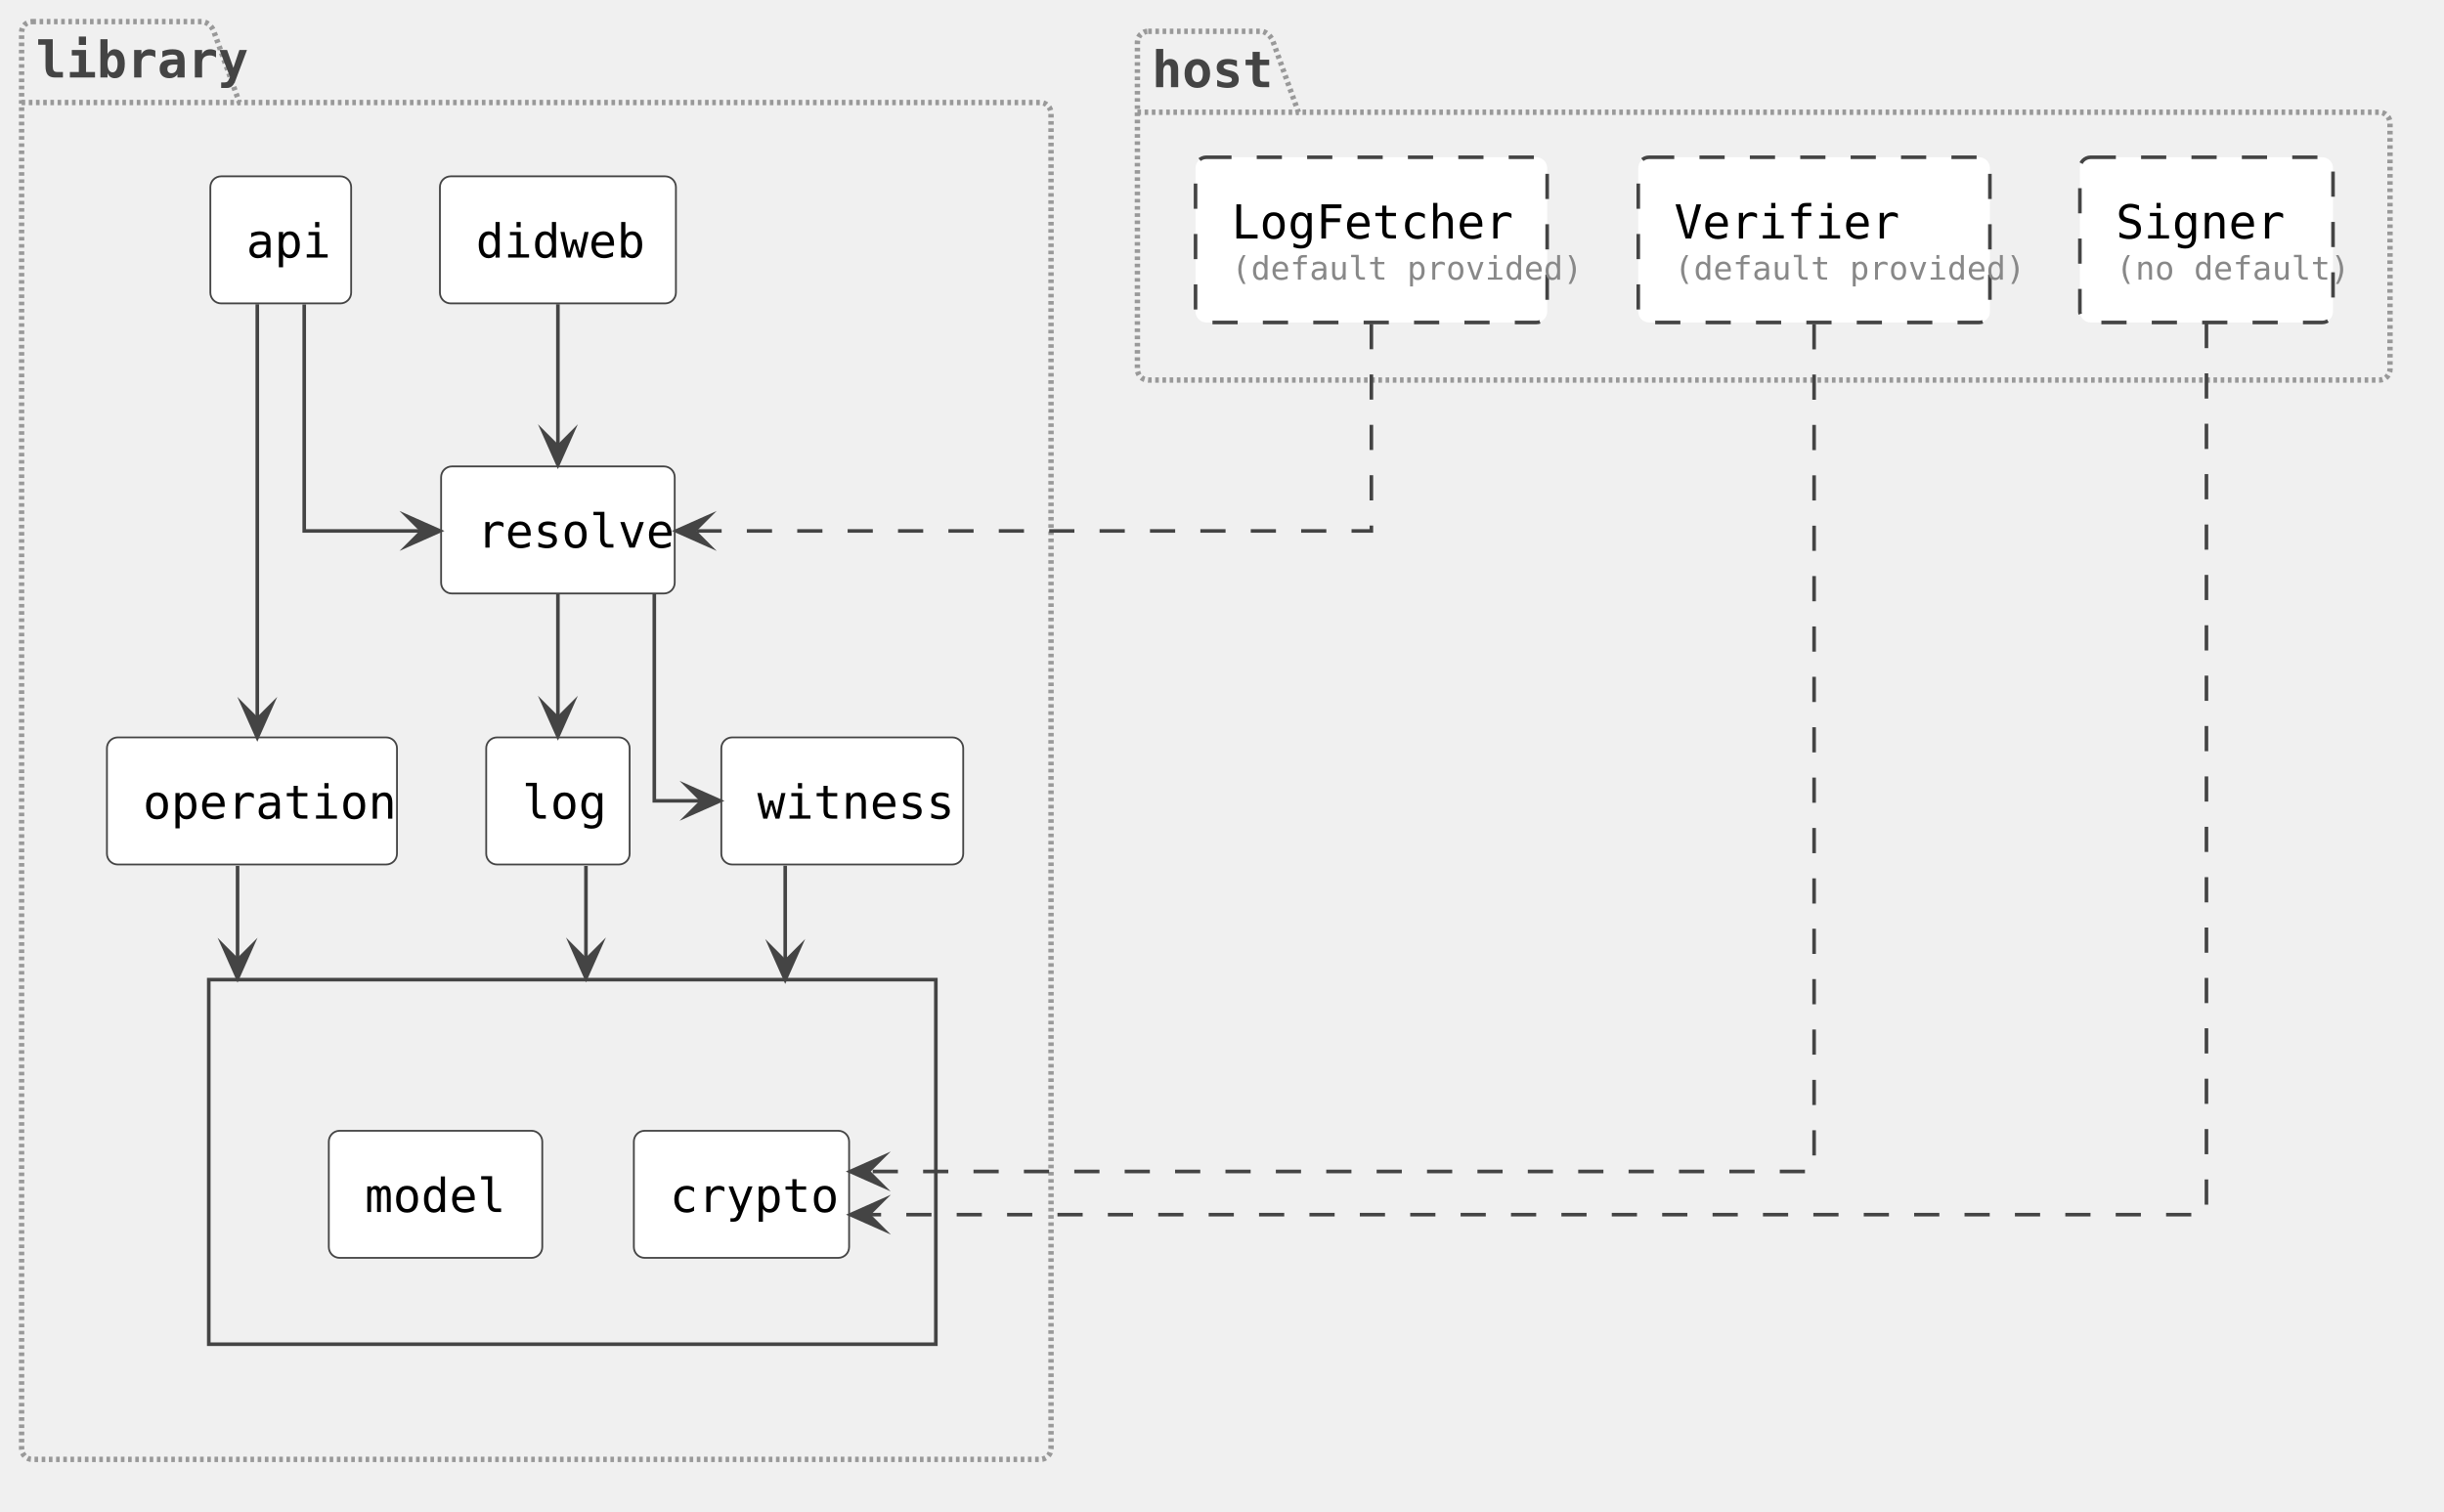
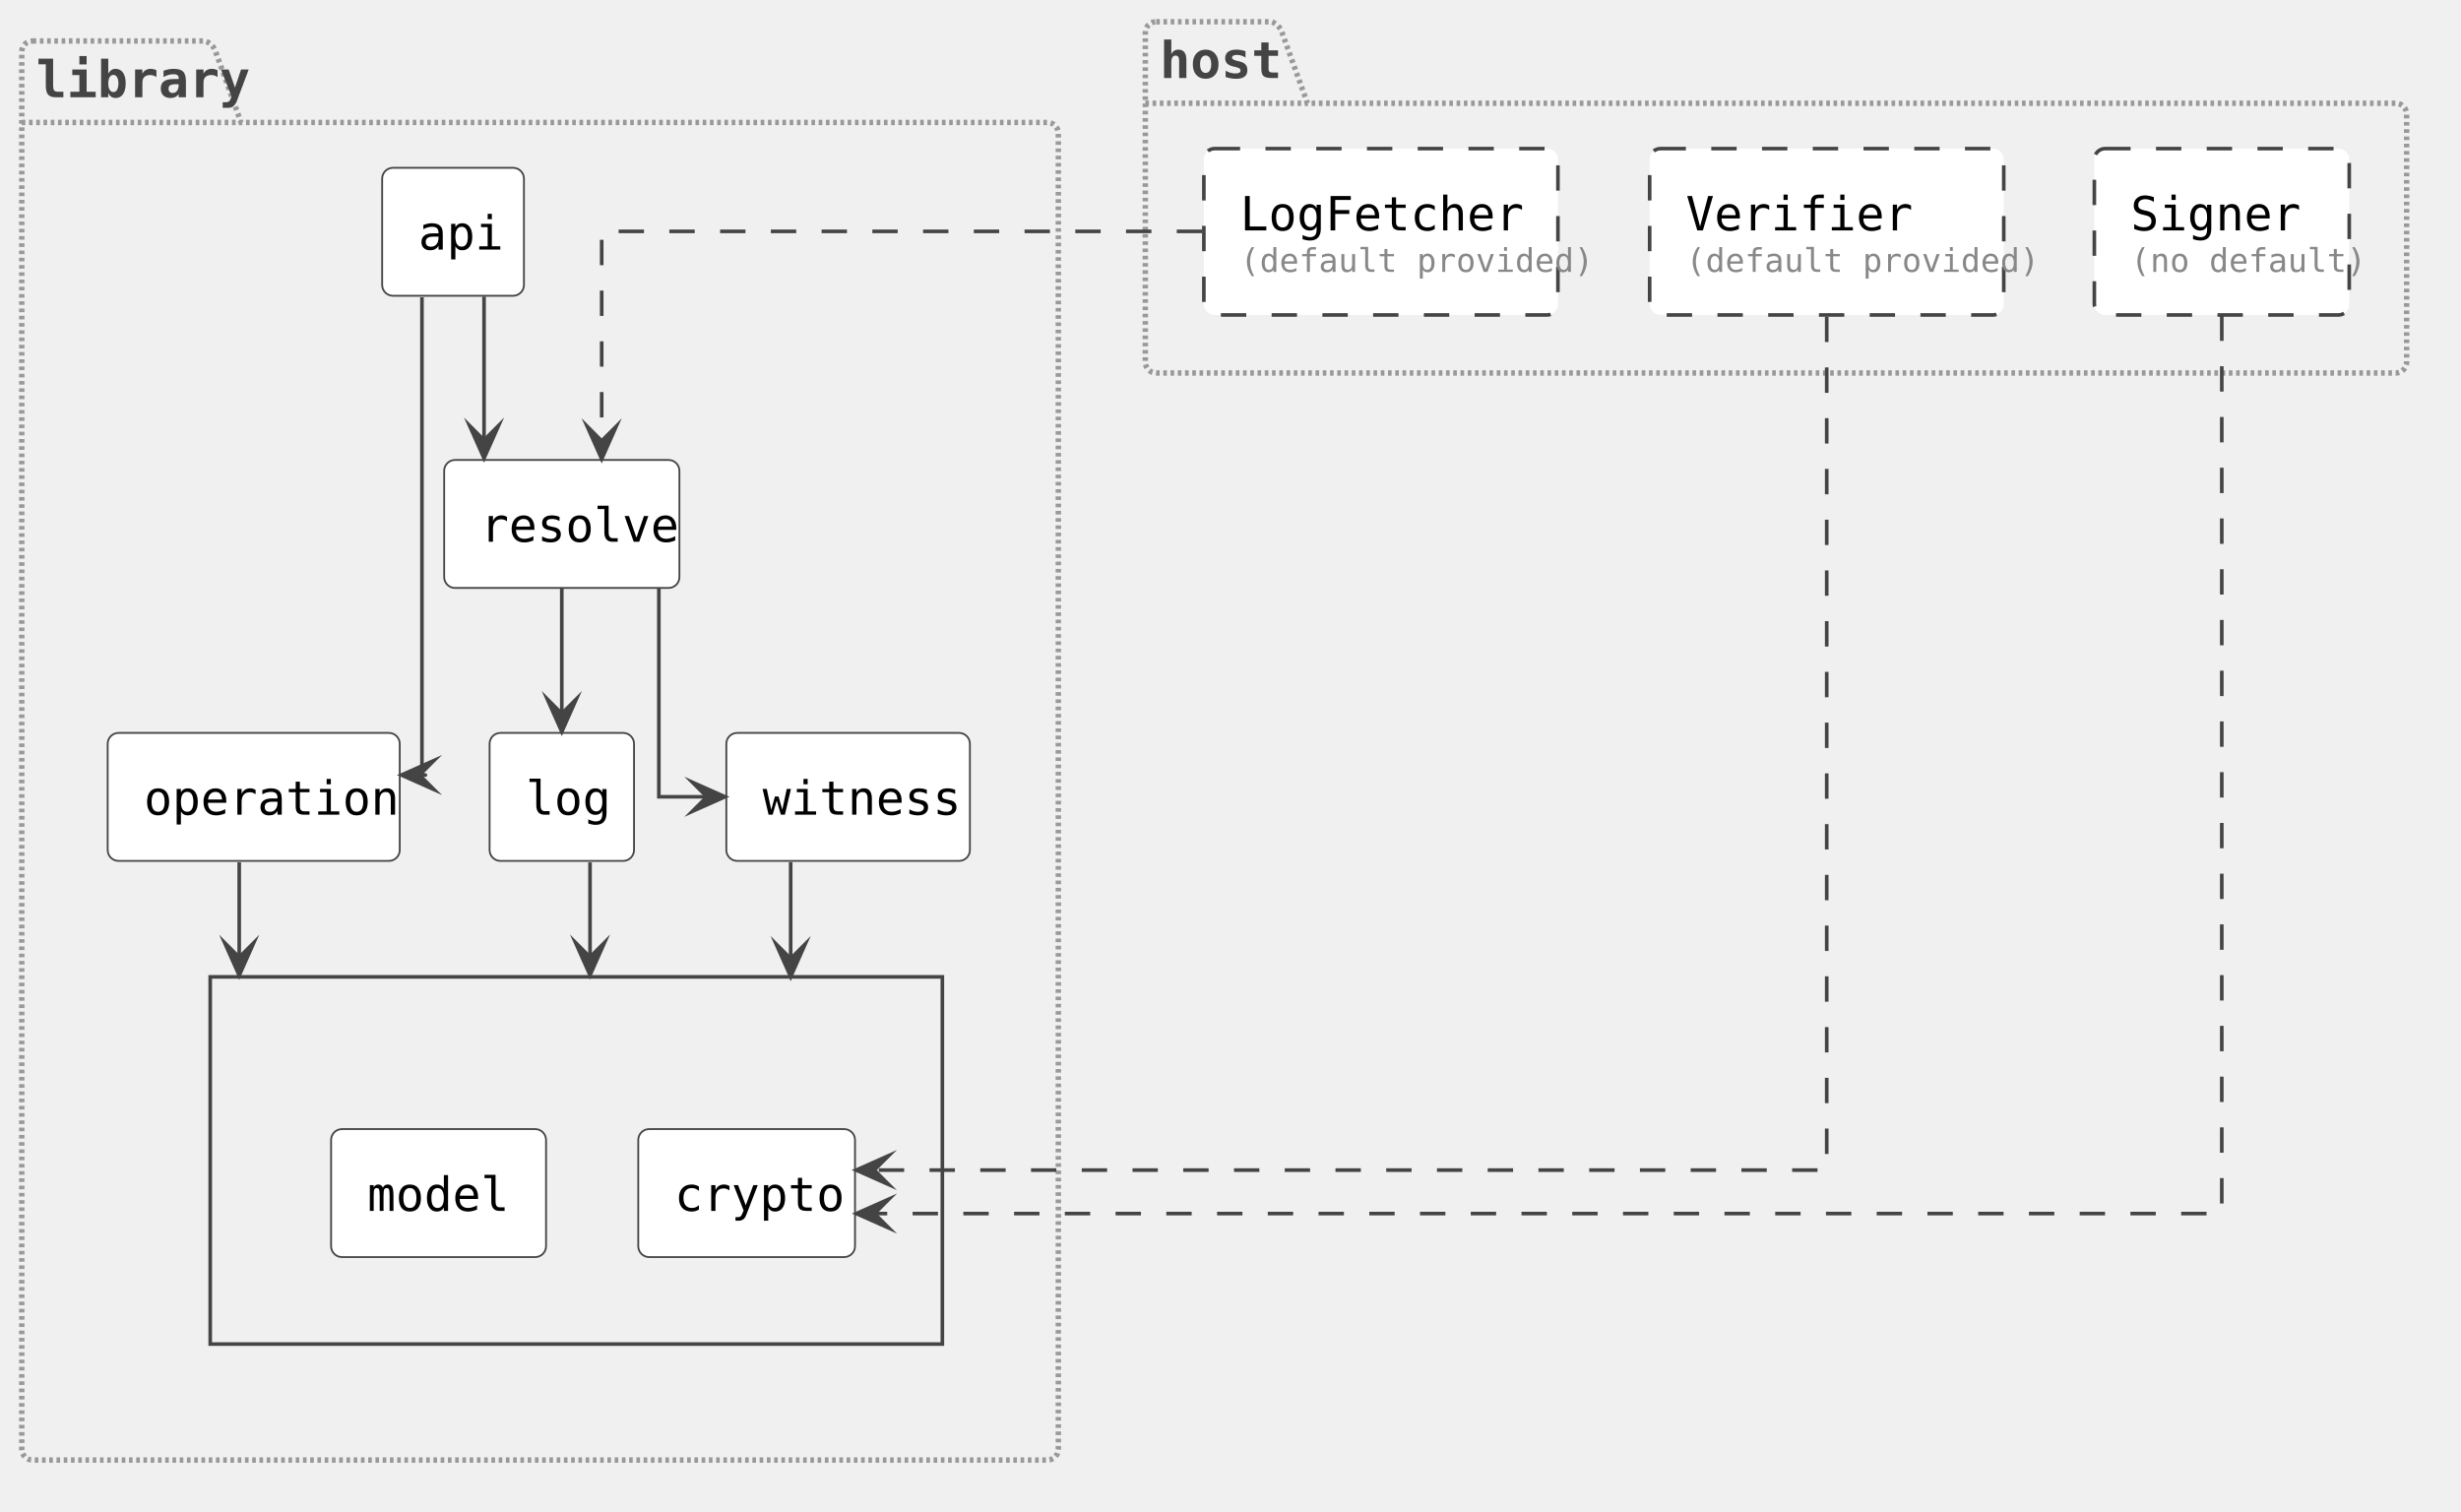
- <svg xmlns="http://www.w3.org/2000/svg" contentStyleType="text/css" data-diagram-type="DESCRIPTION" height="420px" preserveAspectRatio="none" style="width:679px;height:420px;background:#FFFFFF;" version="1.1" viewBox="0 0 679 420" width="679px" zoomAndPan="magnify">
+ <svg xmlns="http://www.w3.org/2000/svg" contentStyleType="text/css" data-diagram-type="DESCRIPTION" height="417px" preserveAspectRatio="none" style="width:679px;height:417px;background:#FFFFFF;" version="1.1" viewBox="0 0 679 417" width="679px" zoomAndPan="magnify">
  <defs />
  <g>
    <g class="cluster" data-qualified-name="library" data-source-line="41" id="ent0001">
-       <path d="M9,6 L56.503,6 A4.5,4.5 0 0 1 59.503,9 L66.503,28.488 L289,28.488 A3,3 0 0 1 292,31.488 L292,402.54 A3,3 0 0 1 289,405.54 L9,405.54 A3,3 0 0 1 6,402.54 L6,9 A3,3 0 0 1 9,6" fill="none" style="stroke:#999999;stroke-width:1.5;stroke-dasharray:1,1;" />
-       <line style="stroke:#999999;stroke-width:1.5;stroke-dasharray:1,1;" x1="6" x2="66.503" y1="28.488" y2="28.488" />
-       <text fill="#444444" font-family="'DejaVu Sans Mono'" font-size="14" font-weight="700" lengthAdjust="spacing" textLength="47.503" x="10" y="21.535">library</text>
+       <path d="M9,11.3 L56.503,11.3 A4.5,4.5 0 0 1 59.503,14.3 L66.503,33.788 L289,33.788 A3,3 0 0 1 292,36.788 L292,399.84 A3,3 0 0 1 289,402.84 L9,402.84 A3,3 0 0 1 6,399.84 L6,14.3 A3,3 0 0 1 9,11.3" fill="none" style="stroke:#999999;stroke-width:1.5;stroke-dasharray:1,1;" />
+       <line style="stroke:#999999;stroke-width:1.5;stroke-dasharray:1,1;" x1="6" x2="66.503" y1="33.788" y2="33.788" />
+       <text fill="#444444" font-family="'DejaVu Sans Mono'" font-size="14" font-weight="700" lengthAdjust="spacing" textLength="47.503" x="10" y="26.835">library</text>
    </g>
-     <g class="cluster" data-qualified-name="library.base" data-source-line="57" id="ent0008">
-       <rect fill="none" height="101.31" style="stroke:#444444;stroke-width:1;" width="202" x="58" y="272.23" />
-       <text fill="#000000" font-family="'DejaVu Sans Mono'" font-size="13" font-weight="700" lengthAdjust="spacing" textLength="4.285" x="156.858" y="286.798"> </text>
+     <g class="cluster" data-qualified-name="library.base" data-source-line="53" id="ent0007">
+       <rect fill="none" height="101.31" style="stroke:#444444;stroke-width:1;" width="202" x="58" y="269.53" />
+       <text fill="#000000" font-family="'DejaVu Sans Mono'" font-size="13" font-weight="700" lengthAdjust="spacing" textLength="4.285" x="156.858" y="284.098"> </text>
    </g>
-     <g class="cluster" data-qualified-name="host" data-source-line="67" id="ent0011">
-       <path d="M319,8.7 L350.726,8.7 A4.5,4.5 0 0 1 353.726,11.7 L360.726,31.188 L661,31.188 A3,3 0 0 1 664,34.188 L664,102.61 A3,3 0 0 1 661,105.61 L319,105.61 A3,3 0 0 1 316,102.61 L316,11.7 A3,3 0 0 1 319,8.7" fill="none" style="stroke:#999999;stroke-width:1.5;stroke-dasharray:1,1;" />
-       <line style="stroke:#999999;stroke-width:1.5;stroke-dasharray:1,1;" x1="316" x2="360.726" y1="31.188" y2="31.188" />
-       <text fill="#444444" font-family="'DejaVu Sans Mono'" font-size="14" font-weight="700" lengthAdjust="spacing" textLength="31.726" x="320" y="24.235">host</text>
+     <g class="cluster" data-qualified-name="host" data-source-line="63" id="ent0010">
+       <path d="M319,6 L350.726,6 A4.5,4.5 0 0 1 353.726,9 L360.726,28.488 L661,28.488 A3,3 0 0 1 664,31.488 L664,99.91 A3,3 0 0 1 661,102.91 L319,102.91 A3,3 0 0 1 316,99.91 L316,9 A3,3 0 0 1 319,6" fill="none" style="stroke:#999999;stroke-width:1.5;stroke-dasharray:1,1;" />
+       <line style="stroke:#999999;stroke-width:1.5;stroke-dasharray:1,1;" x1="316" x2="360.726" y1="28.488" y2="28.488" />
+       <text fill="#444444" font-family="'DejaVu Sans Mono'" font-size="14" font-weight="700" lengthAdjust="spacing" textLength="31.726" x="320" y="21.535">host</text>
    </g>
-     <g class="entity" data-qualified-name="library.api" data-source-line="43" id="ent0002">
-       <rect fill="#FFFFFF" height="35.31" rx="3" ry="3" style="stroke:#444444;stroke-width:0.5;" width="39.119" x="58.44" y="49" />
-       <text fill="#000000" font-family="'DejaVu Sans Mono'" font-size="13" lengthAdjust="spacing" textLength="19.119" x="68.44" y="71.568">api</text>
+     <g class="entity" data-qualified-name="library.api" data-source-line="42" id="ent0002">
+       <rect fill="#FFFFFF" height="35.31" rx="3" ry="3" style="stroke:#444444;stroke-width:0.5;" width="39.119" x="105.44" y="46.3" />
+       <text fill="#000000" font-family="'DejaVu Sans Mono'" font-size="13" lengthAdjust="spacing" textLength="19.119" x="115.44" y="68.868">api</text>
    </g>
-     <g class="entity" data-qualified-name="library.didweb" data-source-line="44" id="ent0003">
-       <rect fill="#FFFFFF" height="35.31" rx="3" ry="3" style="stroke:#444444;stroke-width:0.5;" width="65.564" x="122.22" y="49" />
-       <text fill="#000000" font-family="'DejaVu Sans Mono'" font-size="13" lengthAdjust="spacing" textLength="45.563" x="132.22" y="71.568">didweb</text>
+     <g class="entity" data-qualified-name="library.resolve" data-source-line="43" id="ent0003">
+       <rect fill="#FFFFFF" height="35.31" rx="3" ry="3" style="stroke:#444444;stroke-width:0.5;" width="64.903" x="122.55" y="126.91" />
+       <text fill="#000000" font-family="'DejaVu Sans Mono'" font-size="13" lengthAdjust="spacing" textLength="44.903" x="132.55" y="149.478">resolve</text>
    </g>
-     <g class="entity" data-qualified-name="library.resolve" data-source-line="47" id="ent0004">
-       <rect fill="#FFFFFF" height="35.31" rx="3" ry="3" style="stroke:#444444;stroke-width:0.5;" width="64.903" x="122.55" y="129.61" />
-       <text fill="#000000" font-family="'DejaVu Sans Mono'" font-size="13" lengthAdjust="spacing" textLength="44.903" x="132.55" y="152.178">resolve</text>
+     <g class="entity" data-qualified-name="library.operation" data-source-line="46" id="ent0004">
+       <rect fill="#FFFFFF" height="35.31" rx="3" ry="3" style="stroke:#444444;stroke-width:0.5;" width="80.582" x="29.71" y="202.22" />
+       <text fill="#000000" font-family="'DejaVu Sans Mono'" font-size="13" lengthAdjust="spacing" textLength="60.582" x="39.71" y="224.788">operation</text>
    </g>
-     <g class="entity" data-qualified-name="library.operation" data-source-line="50" id="ent0005">
-       <rect fill="#FFFFFF" height="35.31" rx="3" ry="3" style="stroke:#444444;stroke-width:0.5;" width="80.582" x="29.71" y="204.92" />
-       <text fill="#000000" font-family="'DejaVu Sans Mono'" font-size="13" lengthAdjust="spacing" textLength="60.582" x="39.71" y="227.488">operation</text>
+     <g class="entity" data-qualified-name="library.log" data-source-line="47" id="ent0005">
+       <rect fill="#FFFFFF" height="35.31" rx="3" ry="3" style="stroke:#444444;stroke-width:0.5;" width="39.849" x="135.08" y="202.22" />
+       <text fill="#000000" font-family="'DejaVu Sans Mono'" font-size="13" lengthAdjust="spacing" textLength="19.849" x="145.08" y="224.788">log</text>
    </g>
-     <g class="entity" data-qualified-name="library.log" data-source-line="51" id="ent0006">
-       <rect fill="#FFFFFF" height="35.31" rx="3" ry="3" style="stroke:#444444;stroke-width:0.5;" width="39.849" x="135.08" y="204.92" />
-       <text fill="#000000" font-family="'DejaVu Sans Mono'" font-size="13" lengthAdjust="spacing" textLength="19.849" x="145.08" y="227.488">log</text>
+     <g class="entity" data-qualified-name="library.witness" data-source-line="48" id="ent0006">
+       <rect fill="#FFFFFF" height="35.31" rx="3" ry="3" style="stroke:#444444;stroke-width:0.5;" width="67.201" x="200.4" y="202.22" />
+       <text fill="#000000" font-family="'DejaVu Sans Mono'" font-size="13" lengthAdjust="spacing" textLength="47.201" x="210.4" y="224.788">witness</text>
    </g>
-     <g class="entity" data-qualified-name="library.witness" data-source-line="52" id="ent0007">
-       <rect fill="#FFFFFF" height="35.31" rx="3" ry="3" style="stroke:#444444;stroke-width:0.5;" width="67.201" x="200.4" y="204.92" />
-       <text fill="#000000" font-family="'DejaVu Sans Mono'" font-size="13" lengthAdjust="spacing" textLength="47.201" x="210.4" y="227.488">witness</text>
+     <g class="entity" data-qualified-name="library.base.model" data-source-line="54" id="ent0008">
+       <rect fill="#FFFFFF" height="35.31" rx="3" ry="3" style="stroke:#444444;stroke-width:0.5;" width="59.305" x="91.35" y="311.53" />
+       <text fill="#000000" font-family="'DejaVu Sans Mono'" font-size="13" lengthAdjust="spacing" textLength="39.305" x="101.35" y="334.098">model</text>
    </g>
-     <g class="entity" data-qualified-name="library.base.model" data-source-line="58" id="ent0009">
-       <rect fill="#FFFFFF" height="35.31" rx="3" ry="3" style="stroke:#444444;stroke-width:0.5;" width="59.305" x="91.35" y="314.23" />
-       <text fill="#000000" font-family="'DejaVu Sans Mono'" font-size="13" lengthAdjust="spacing" textLength="39.305" x="101.35" y="336.798">model</text>
+     <g class="entity" data-qualified-name="library.base.crypto" data-source-line="55" id="ent0009">
+       <rect fill="#FFFFFF" height="35.31" rx="3" ry="3" style="stroke:#444444;stroke-width:0.5;" width="59.8" x="176.1" y="311.53" />
+       <text fill="#000000" font-family="'DejaVu Sans Mono'" font-size="13" lengthAdjust="spacing" textLength="39.8" x="186.1" y="334.098">crypto</text>
    </g>
-     <g class="entity" data-qualified-name="library.base.crypto" data-source-line="59" id="ent0010">
-       <rect fill="#FFFFFF" height="35.31" rx="3" ry="3" style="stroke:#444444;stroke-width:0.5;" width="59.8" x="176.1" y="314.23" />
-       <text fill="#000000" font-family="'DejaVu Sans Mono'" font-size="13" lengthAdjust="spacing" textLength="39.8" x="186.1" y="336.798">crypto</text>
+     <g class="entity" data-qualified-name="host.fetcher" data-source-line="64" id="ent0011">
+       <rect fill="#FFFFFF" height="45.91" rx="3" ry="3" style="stroke:#444444;stroke-width:1;stroke-dasharray:7,7;" width="97.691" x="332.15" y="41" />
+       <text fill="#000000" font-family="'DejaVu Sans Mono'" font-size="13" lengthAdjust="spacing" textLength="69.386" x="342.15" y="63.568">LogFetcher</text>
+       <text fill="#888888" font-family="'DejaVu Sans Mono'" font-size="9" lengthAdjust="spacing" textLength="77.691" x="342.15" y="75.012">(default provided)</text>
    </g>
-     <g class="entity" data-qualified-name="host.fetcher" data-source-line="68" id="ent0012">
-       <rect fill="#FFFFFF" height="45.91" rx="3" ry="3" style="stroke:#444444;stroke-width:1;stroke-dasharray:7,7;" width="97.691" x="332.15" y="43.7" />
-       <text fill="#000000" font-family="'DejaVu Sans Mono'" font-size="13" lengthAdjust="spacing" textLength="69.386" x="342.15" y="66.268">LogFetcher</text>
-       <text fill="#888888" font-family="'DejaVu Sans Mono'" font-size="9" lengthAdjust="spacing" textLength="77.691" x="342.15" y="77.712">(default provided)</text>
+     <g class="entity" data-qualified-name="host.verifier" data-source-line="65" id="ent0012">
+       <rect fill="#FFFFFF" height="45.91" rx="3" ry="3" style="stroke:#444444;stroke-width:1;stroke-dasharray:7,7;" width="97.691" x="455.15" y="41" />
+       <text fill="#000000" font-family="'DejaVu Sans Mono'" font-size="13" lengthAdjust="spacing" textLength="45.919" x="465.15" y="63.568">Verifier</text>
+       <text fill="#888888" font-family="'DejaVu Sans Mono'" font-size="9" lengthAdjust="spacing" textLength="77.691" x="465.15" y="75.012">(default provided)</text>
    </g>
-     <g class="entity" data-qualified-name="host.verifier" data-source-line="69" id="ent0013">
-       <rect fill="#FFFFFF" height="45.91" rx="3" ry="3" style="stroke:#444444;stroke-width:1;stroke-dasharray:7,7;" width="97.691" x="455.15" y="43.7" />
-       <text fill="#000000" font-family="'DejaVu Sans Mono'" font-size="13" lengthAdjust="spacing" textLength="45.919" x="465.15" y="66.268">Verifier</text>
-       <text fill="#888888" font-family="'DejaVu Sans Mono'" font-size="9" lengthAdjust="spacing" textLength="77.691" x="465.15" y="77.712">(default provided)</text>
+     <g class="entity" data-qualified-name="host.signer" data-source-line="66" id="ent0013">
+       <rect fill="#FFFFFF" height="45.91" rx="3" ry="3" style="stroke:#444444;stroke-width:1;stroke-dasharray:7,7;" width="70.326" x="577.84" y="41" />
+       <text fill="#000000" font-family="'DejaVu Sans Mono'" font-size="13" lengthAdjust="spacing" textLength="39.495" x="587.84" y="63.568">Signer</text>
+       <text fill="#888888" font-family="'DejaVu Sans Mono'" font-size="9" lengthAdjust="spacing" textLength="50.326" x="587.84" y="75.012">(no default)</text>
    </g>
-     <g class="entity" data-qualified-name="host.signer" data-source-line="70" id="ent0014">
-       <rect fill="#FFFFFF" height="45.91" rx="3" ry="3" style="stroke:#444444;stroke-width:1;stroke-dasharray:7,7;" width="70.326" x="577.84" y="43.7" />
-       <text fill="#000000" font-family="'DejaVu Sans Mono'" font-size="13" lengthAdjust="spacing" textLength="39.495" x="587.84" y="66.268">Signer</text>
-       <text fill="#888888" font-family="'DejaVu Sans Mono'" font-size="9" lengthAdjust="spacing" textLength="50.326" x="587.84" y="77.712">(no default)</text>
+     <g class="link" data-entity-1="ent0002" data-entity-2="ent0004" data-link-type="dependency" data-source-line="69" id="lnk14">
+       <path d="M116.42,82.03 C116.42,121.9 116.42,213.84 116.42,213.84 C116.42,213.84 119.2,213.84 115.73,213.84" fill="none" id="api-to-operation" style="stroke:#444444;stroke-width:1;" />
+       <polygon fill="#444444" points="110.73,213.84,119.73,217.84,115.73,213.84,119.73,209.84,110.73,213.84" style="stroke:#444444;stroke-width:1;stroke-linejoin:miter;stroke-miterlimit:10;" />
    </g>
-     <g class="link" data-entity-1="ent0002" data-entity-2="ent0005" data-link-type="dependency" data-source-line="73" id="lnk15">
-       <path d="M71.48,84.54 C71.48,114.62 71.48,169.96 71.48,199.9" fill="none" id="api-to-operation" style="stroke:#444444;stroke-width:1;" />
-       <polygon fill="#444444" points="71.48,204.9,75.48,195.9,71.48,199.9,67.48,195.9,71.48,204.9" style="stroke:#444444;stroke-width:1;stroke-linejoin:miter;stroke-miterlimit:10;" />
+     <g class="link" data-entity-1="ent0002" data-entity-2="ent0003" data-link-type="dependency" data-source-line="70" id="lnk15">
+       <path d="M133.55,81.84 C133.55,95.11 133.55,108.12 133.55,121.44" fill="none" id="api-to-resolve" style="stroke:#444444;stroke-width:1;" />
+       <polygon fill="#444444" points="133.55,126.44,137.55,117.44,133.55,121.44,129.55,117.44,133.55,126.44" style="stroke:#444444;stroke-width:1;stroke-linejoin:miter;stroke-miterlimit:10;" />
    </g>
-     <g class="link" data-entity-1="ent0002" data-entity-2="ent0004" data-link-type="dependency" data-source-line="74" id="lnk16">
-       <path d="M84.52,84.6 C84.52,108.43 84.52,147.54 84.52,147.54 C84.52,147.54 98.83,147.54 117.24,147.54" fill="none" id="api-to-resolve" style="stroke:#444444;stroke-width:1;" />
-       <polygon fill="#444444" points="122.24,147.54,113.24,143.54,117.24,147.54,113.24,151.54,122.24,147.54" style="stroke:#444444;stroke-width:1;stroke-linejoin:miter;stroke-miterlimit:10;" />
+     <g class="link" data-entity-1="ent0003" data-entity-2="ent0005" data-link-type="dependency" data-source-line="73" id="lnk17">
+       <path d="M155,162.41 C155,174.33 155,184.95 155,196.89" fill="none" id="resolve-to-log" style="stroke:#444444;stroke-width:1;" />
+       <polygon fill="#444444" points="155,201.89,159,192.89,155,196.89,151,192.89,155,201.89" style="stroke:#444444;stroke-width:1;stroke-linejoin:miter;stroke-miterlimit:10;" />
    </g>
-     <g class="link" data-entity-1="ent0003" data-entity-2="ent0004" data-link-type="dependency" data-source-line="75" id="lnk17">
-       <path d="M155,84.54 C155,97.81 155,110.82 155,124.14" fill="none" id="didweb-to-resolve" style="stroke:#444444;stroke-width:1;" />
-       <polygon fill="#444444" points="155,129.14,159,120.14,155,124.14,151,120.14,155,129.14" style="stroke:#444444;stroke-width:1;stroke-linejoin:miter;stroke-miterlimit:10;" />
+     <g class="link" data-entity-1="ent0003" data-entity-2="ent0006" data-link-type="dependency" data-source-line="74" id="lnk18">
+       <path d="M181.78,162.4 C181.78,184.66 181.78,219.84 181.78,219.84 C181.78,219.84 185.07,219.84 195.04,219.84" fill="none" id="resolve-to-witness" style="stroke:#444444;stroke-width:1;" />
+       <polygon fill="#444444" points="200.04,219.84,191.04,215.84,195.04,219.84,191.04,223.84,200.04,219.84" style="stroke:#444444;stroke-width:1;stroke-linejoin:miter;stroke-miterlimit:10;" />
    </g>
-     <g class="link" data-entity-1="ent0004" data-entity-2="ent0006" data-link-type="dependency" data-source-line="78" id="lnk19">
-       <path d="M155,165.11 C155,177.03 155,187.65 155,199.59" fill="none" id="resolve-to-log" style="stroke:#444444;stroke-width:1;" />
-       <polygon fill="#444444" points="155,204.59,159,195.59,155,199.59,151,195.59,155,204.59" style="stroke:#444444;stroke-width:1;stroke-linejoin:miter;stroke-miterlimit:10;" />
+     <g class="link" data-entity-1="ent0006" data-entity-2="ent0007" data-link-type="dependency" data-source-line="83" id="lnk19">
+       <path d="M218.15,237.87 C218.15,245.885 218.15,255.127 218.15,262.366 C218.15,264.176 218.15,265.86 218.15,267.369 C218.15,268.123 218.15,263.834 218.15,264.494" fill="none" id="witness-to-base" style="stroke:#444444;stroke-width:1;" />
+       <polygon fill="#444444" points="218.15,269.494,222.15,260.494,218.15,264.494,214.15,260.494,218.15,269.494" style="stroke:#444444;stroke-width:1;stroke-linejoin:miter;stroke-miterlimit:10;" />
    </g>
-     <g class="link" data-entity-1="ent0004" data-entity-2="ent0007" data-link-type="dependency" data-source-line="79" id="lnk20">
-       <path d="M181.78,165.1 C181.78,187.36 181.78,222.54 181.78,222.54 C181.78,222.54 185.07,222.54 195.04,222.54" fill="none" id="resolve-to-witness" style="stroke:#444444;stroke-width:1;" />
-       <polygon fill="#444444" points="200.04,222.54,191.04,218.54,195.04,222.54,191.04,226.54,200.04,222.54" style="stroke:#444444;stroke-width:1;stroke-linejoin:miter;stroke-miterlimit:10;" />
+     <g class="link" data-entity-1="ent0005" data-entity-2="ent0007" data-link-type="dependency" data-source-line="84" id="lnk20">
+       <path d="M162.79,237.94 C162.79,242.798 162.79,248.423 162.79,254.55 C162.79,257.613 162.79,260.801 162.79,264.081 C162.79,265.721 162.79,262.384 162.79,264.065" fill="none" id="log-to-base" style="stroke:#444444;stroke-width:1;" />
+       <polygon fill="#444444" points="162.79,269.065,166.79,260.065,162.79,264.065,158.79,260.065,162.79,269.065" style="stroke:#444444;stroke-width:1;stroke-linejoin:miter;stroke-miterlimit:10;" />
    </g>
-     <g class="link" data-entity-1="ent0007" data-entity-2="ent0008" data-link-type="dependency" data-source-line="88" id="lnk21">
-       <path d="M218.15,240.57 C218.15,248.585 218.15,257.827 218.15,265.066 C218.15,266.876 218.15,268.56 218.15,270.069 C218.15,270.824 218.15,266.534 218.15,267.194" fill="none" id="witness-to-base" style="stroke:#444444;stroke-width:1;" />
-       <polygon fill="#444444" points="218.15,272.194,222.15,263.194,218.15,267.194,214.15,263.194,218.15,272.194" style="stroke:#444444;stroke-width:1;stroke-linejoin:miter;stroke-miterlimit:10;" />
+     <g class="link" data-entity-1="ent0004" data-entity-2="ent0007" data-link-type="dependency" data-source-line="85" id="lnk21">
+       <path d="M66,237.92 C66,245.197 66,254.077 66,263.408 C66,264.574 66,265.747 66,266.925 C66,267.514 66,268.105 66,268.696 C66,268.844 66,263.992 66,264.14" fill="none" id="operation-to-base" style="stroke:#444444;stroke-width:1;" />
+       <polygon fill="#444444" points="66,269.14,70,260.14,66,264.14,62,260.14,66,269.14" style="stroke:#444444;stroke-width:1;stroke-linejoin:miter;stroke-miterlimit:10;" />
    </g>
-     <g class="link" data-entity-1="ent0006" data-entity-2="ent0008" data-link-type="dependency" data-source-line="89" id="lnk22">
-       <path d="M162.79,240.64 C162.79,245.498 162.79,251.123 162.79,257.25 C162.79,260.313 162.79,263.501 162.79,266.781 C162.79,268.421 162.79,265.084 162.79,266.765" fill="none" id="log-to-base" style="stroke:#444444;stroke-width:1;" />
-       <polygon fill="#444444" points="162.79,271.765,166.79,262.765,162.79,266.765,158.79,262.765,162.79,271.765" style="stroke:#444444;stroke-width:1;stroke-linejoin:miter;stroke-miterlimit:10;" />
+     <g class="link" data-entity-1="ent0011" data-entity-2="ent0003" data-link-type="dependency" data-source-line="87" id="lnk22">
+       <path d="M331.68,63.84 C268.2,63.84 166.01,63.84 166.01,63.84 C166.01,63.84 166.01,97.87 166.01,121.65" fill="none" id="fetcher-to-resolve" style="stroke:#444444;stroke-width:1;stroke-dasharray:7,7;" />
+       <polygon fill="#444444" points="166.01,126.65,170.01,117.65,166.01,121.65,162.01,117.65,166.01,126.65" style="stroke:#444444;stroke-width:1;stroke-linejoin:miter;stroke-miterlimit:10;" />
    </g>
-     <g class="link" data-entity-1="ent0005" data-entity-2="ent0008" data-link-type="dependency" data-source-line="90" id="lnk23">
-       <path d="M66,240.62 C66,247.898 66,256.777 66,266.108 C66,267.274 66,268.447 66,269.625 C66,270.214 66,270.805 66,271.396 C66,271.544 66,266.692 66,266.84" fill="none" id="operation-to-base" style="stroke:#444444;stroke-width:1;" />
-       <polygon fill="#444444" points="66,271.84,70,262.84,66,266.84,62,262.84,66,271.84" style="stroke:#444444;stroke-width:1;stroke-linejoin:miter;stroke-miterlimit:10;" />
+     <g class="link" data-entity-1="ent0012" data-entity-2="ent0009" data-link-type="dependency" data-source-line="88" id="lnk23">
+       <path d="M504,87.38 C504,151.11 504,322.84 504,322.84 C504,322.84 316.97,322.84 241.21,322.84" fill="none" id="verifier-to-crypto" style="stroke:#444444;stroke-width:1;stroke-dasharray:7,7;" />
+       <polygon fill="#444444" points="236.21,322.84,245.21,326.84,241.21,322.84,245.21,318.84,236.21,322.84" style="stroke:#444444;stroke-width:1;stroke-linejoin:miter;stroke-miterlimit:10;" />
    </g>
-     <g class="link" data-entity-1="ent0012" data-entity-2="ent0004" data-link-type="dependency" data-source-line="92" id="lnk24">
-       <path d="M381,90.05 C381,113.94 381,147.54 381,147.54 C381,147.54 255.54,147.54 192.86,147.54" fill="none" id="fetcher-to-resolve" style="stroke:#444444;stroke-width:1;stroke-dasharray:7,7;" />
-       <polygon fill="#444444" points="187.86,147.54,196.86,151.54,192.86,147.54,196.86,143.54,187.86,147.54" style="stroke:#444444;stroke-width:1;stroke-linejoin:miter;stroke-miterlimit:10;" />
-     </g>
-     <g class="link" data-entity-1="ent0013" data-entity-2="ent0010" data-link-type="dependency" data-source-line="93" id="lnk25">
-       <path d="M504,90.08 C504,153.81 504,325.54 504,325.54 C504,325.54 316.97,325.54 241.21,325.54" fill="none" id="verifier-to-crypto" style="stroke:#444444;stroke-width:1;stroke-dasharray:7,7;" />
-       <polygon fill="#444444" points="236.21,325.54,245.21,329.54,241.21,325.54,245.21,321.54,236.21,325.54" style="stroke:#444444;stroke-width:1;stroke-linejoin:miter;stroke-miterlimit:10;" />
-     </g>
-     <g class="link" data-entity-1="ent0014" data-entity-2="ent0010" data-link-type="dependency" data-source-line="94" id="lnk26">
-       <path d="M613,89.75 C613,155.26 613,337.54 613,337.54 C613,337.54 335.58,337.54 241.26,337.54" fill="none" id="signer-to-crypto" style="stroke:#444444;stroke-width:1;stroke-dasharray:7,7;" />
-       <polygon fill="#444444" points="236.26,337.54,245.26,341.54,241.26,337.54,245.26,333.54,236.26,337.54" style="stroke:#444444;stroke-width:1;stroke-linejoin:miter;stroke-miterlimit:10;" />
+     <g class="link" data-entity-1="ent0013" data-entity-2="ent0009" data-link-type="dependency" data-source-line="89" id="lnk24">
+       <path d="M613,87.05 C613,152.56 613,334.84 613,334.84 C613,334.84 335.58,334.84 241.26,334.84" fill="none" id="signer-to-crypto" style="stroke:#444444;stroke-width:1;stroke-dasharray:7,7;" />
+       <polygon fill="#444444" points="236.26,334.84,245.26,338.84,241.26,334.84,245.26,330.84,236.26,334.84" style="stroke:#444444;stroke-width:1;stroke-linejoin:miter;stroke-miterlimit:10;" />
    </g>
  </g>
</svg>
